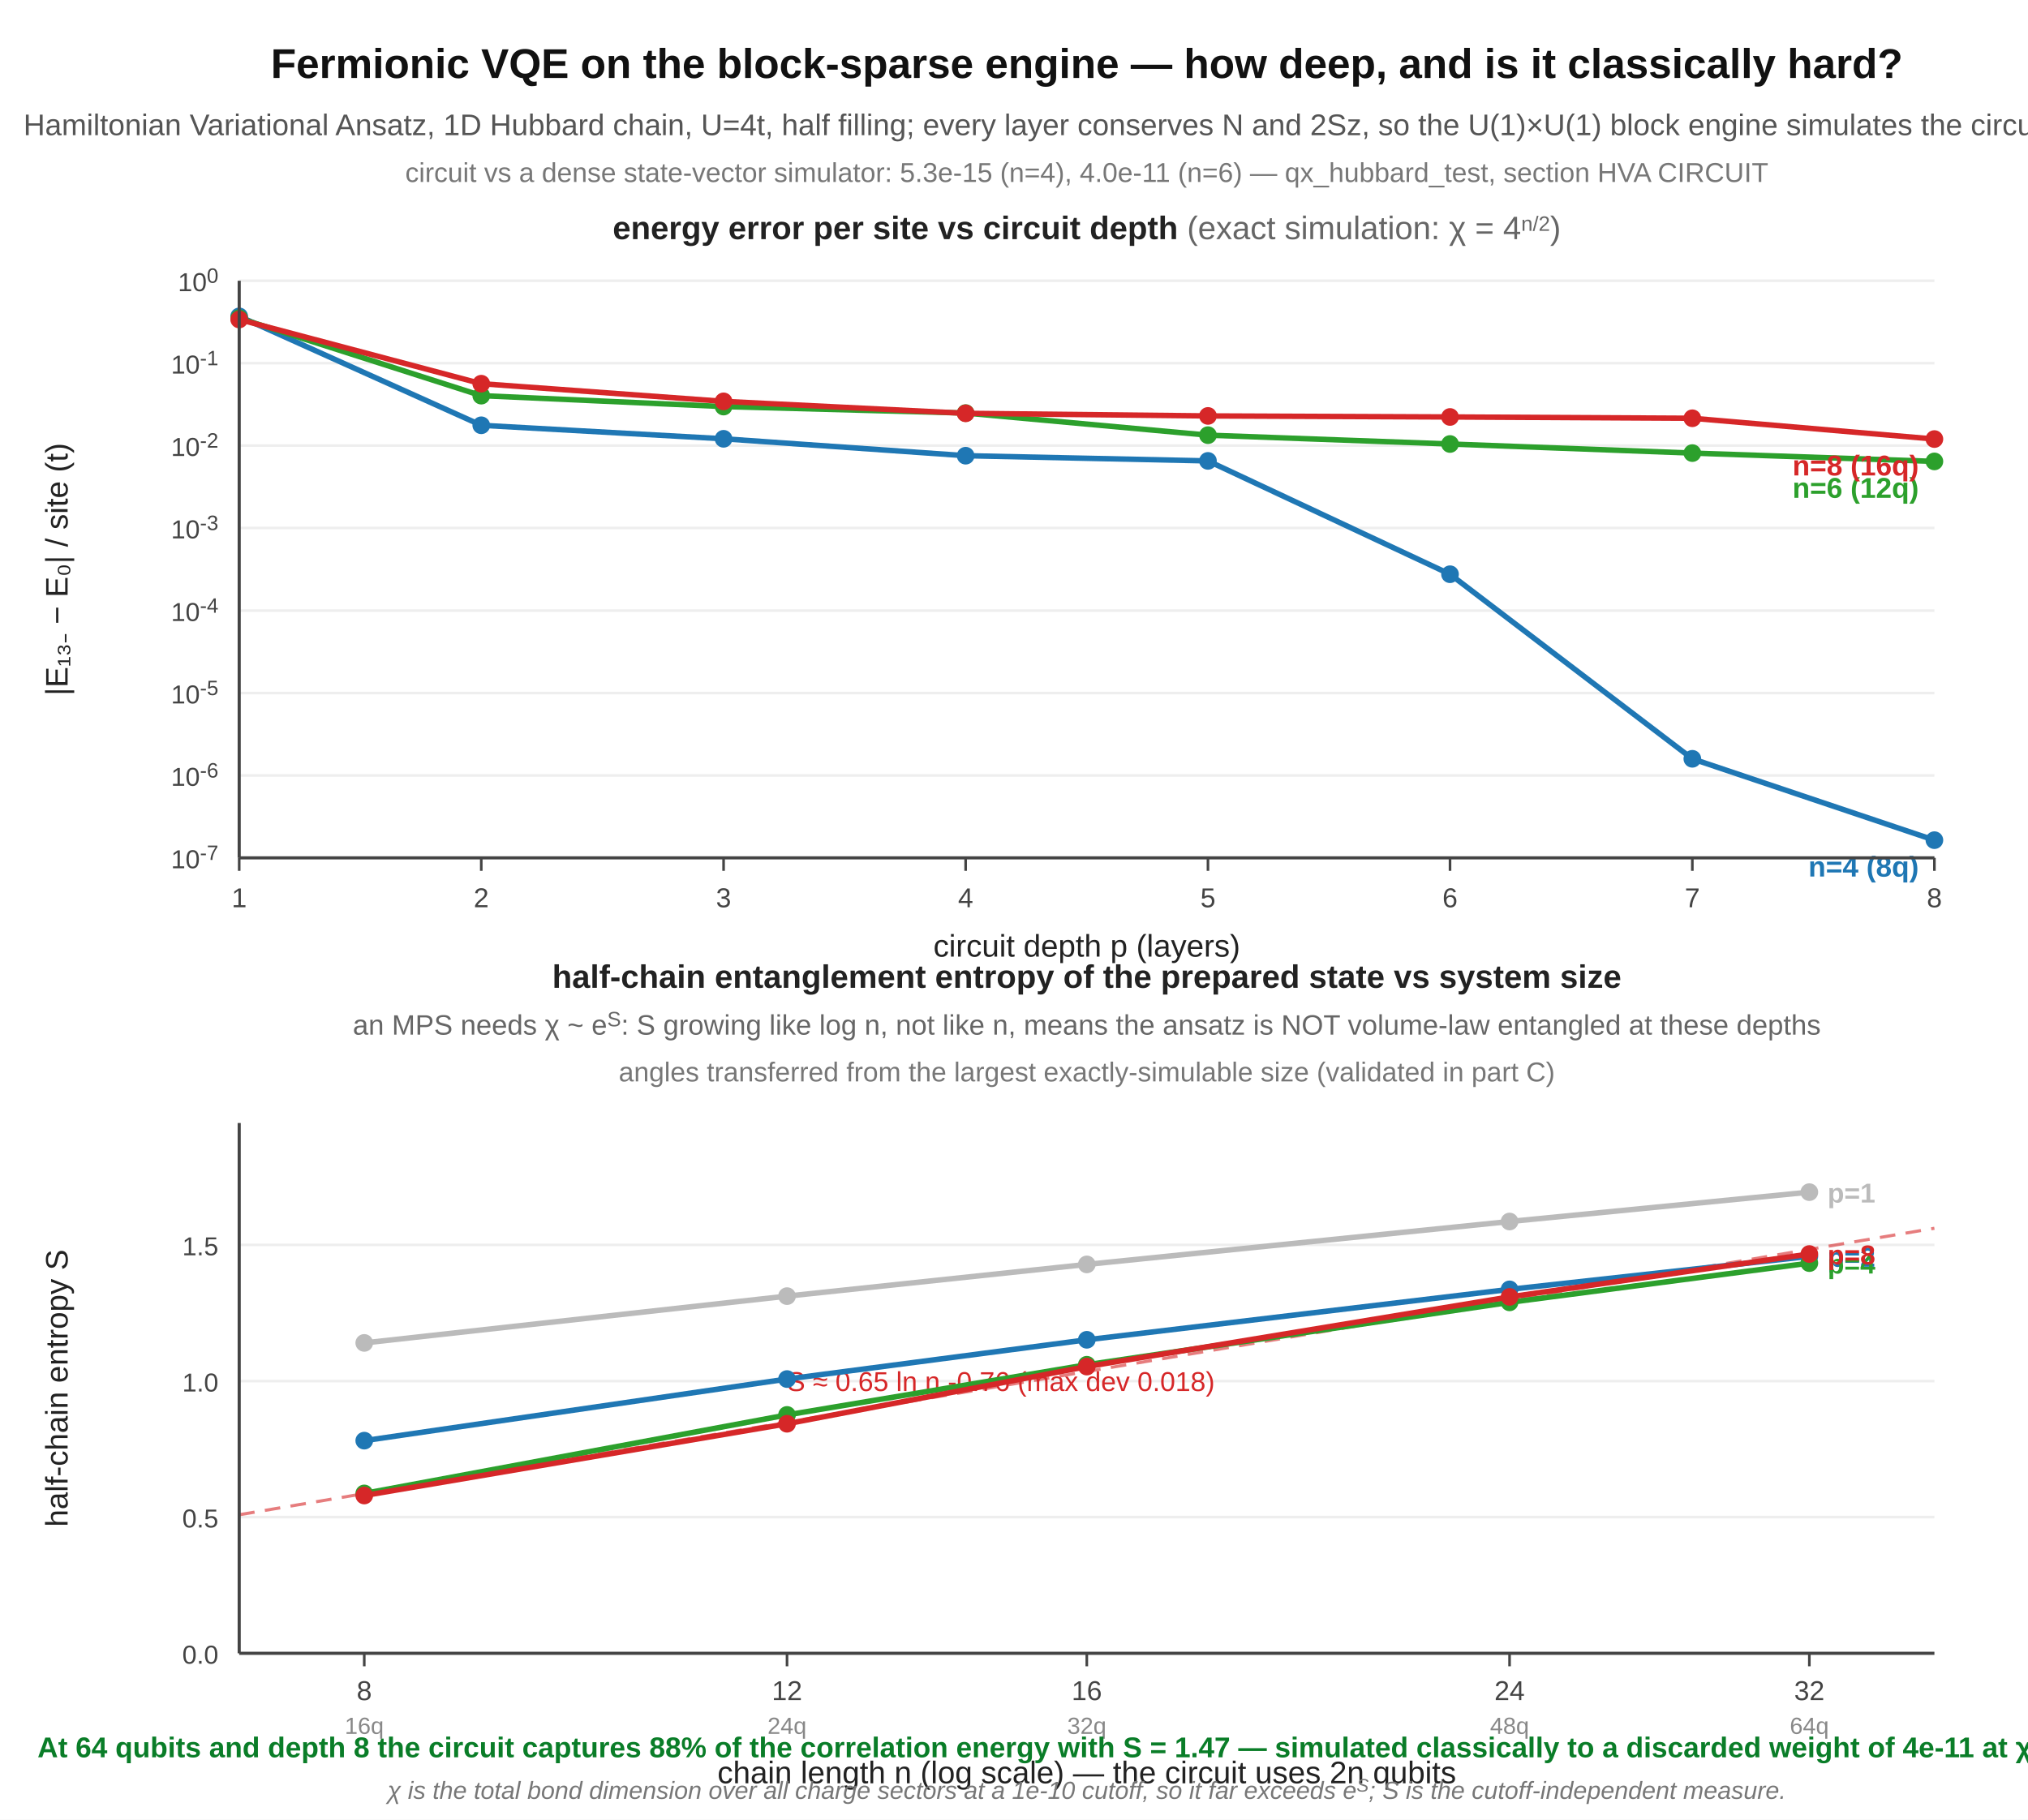
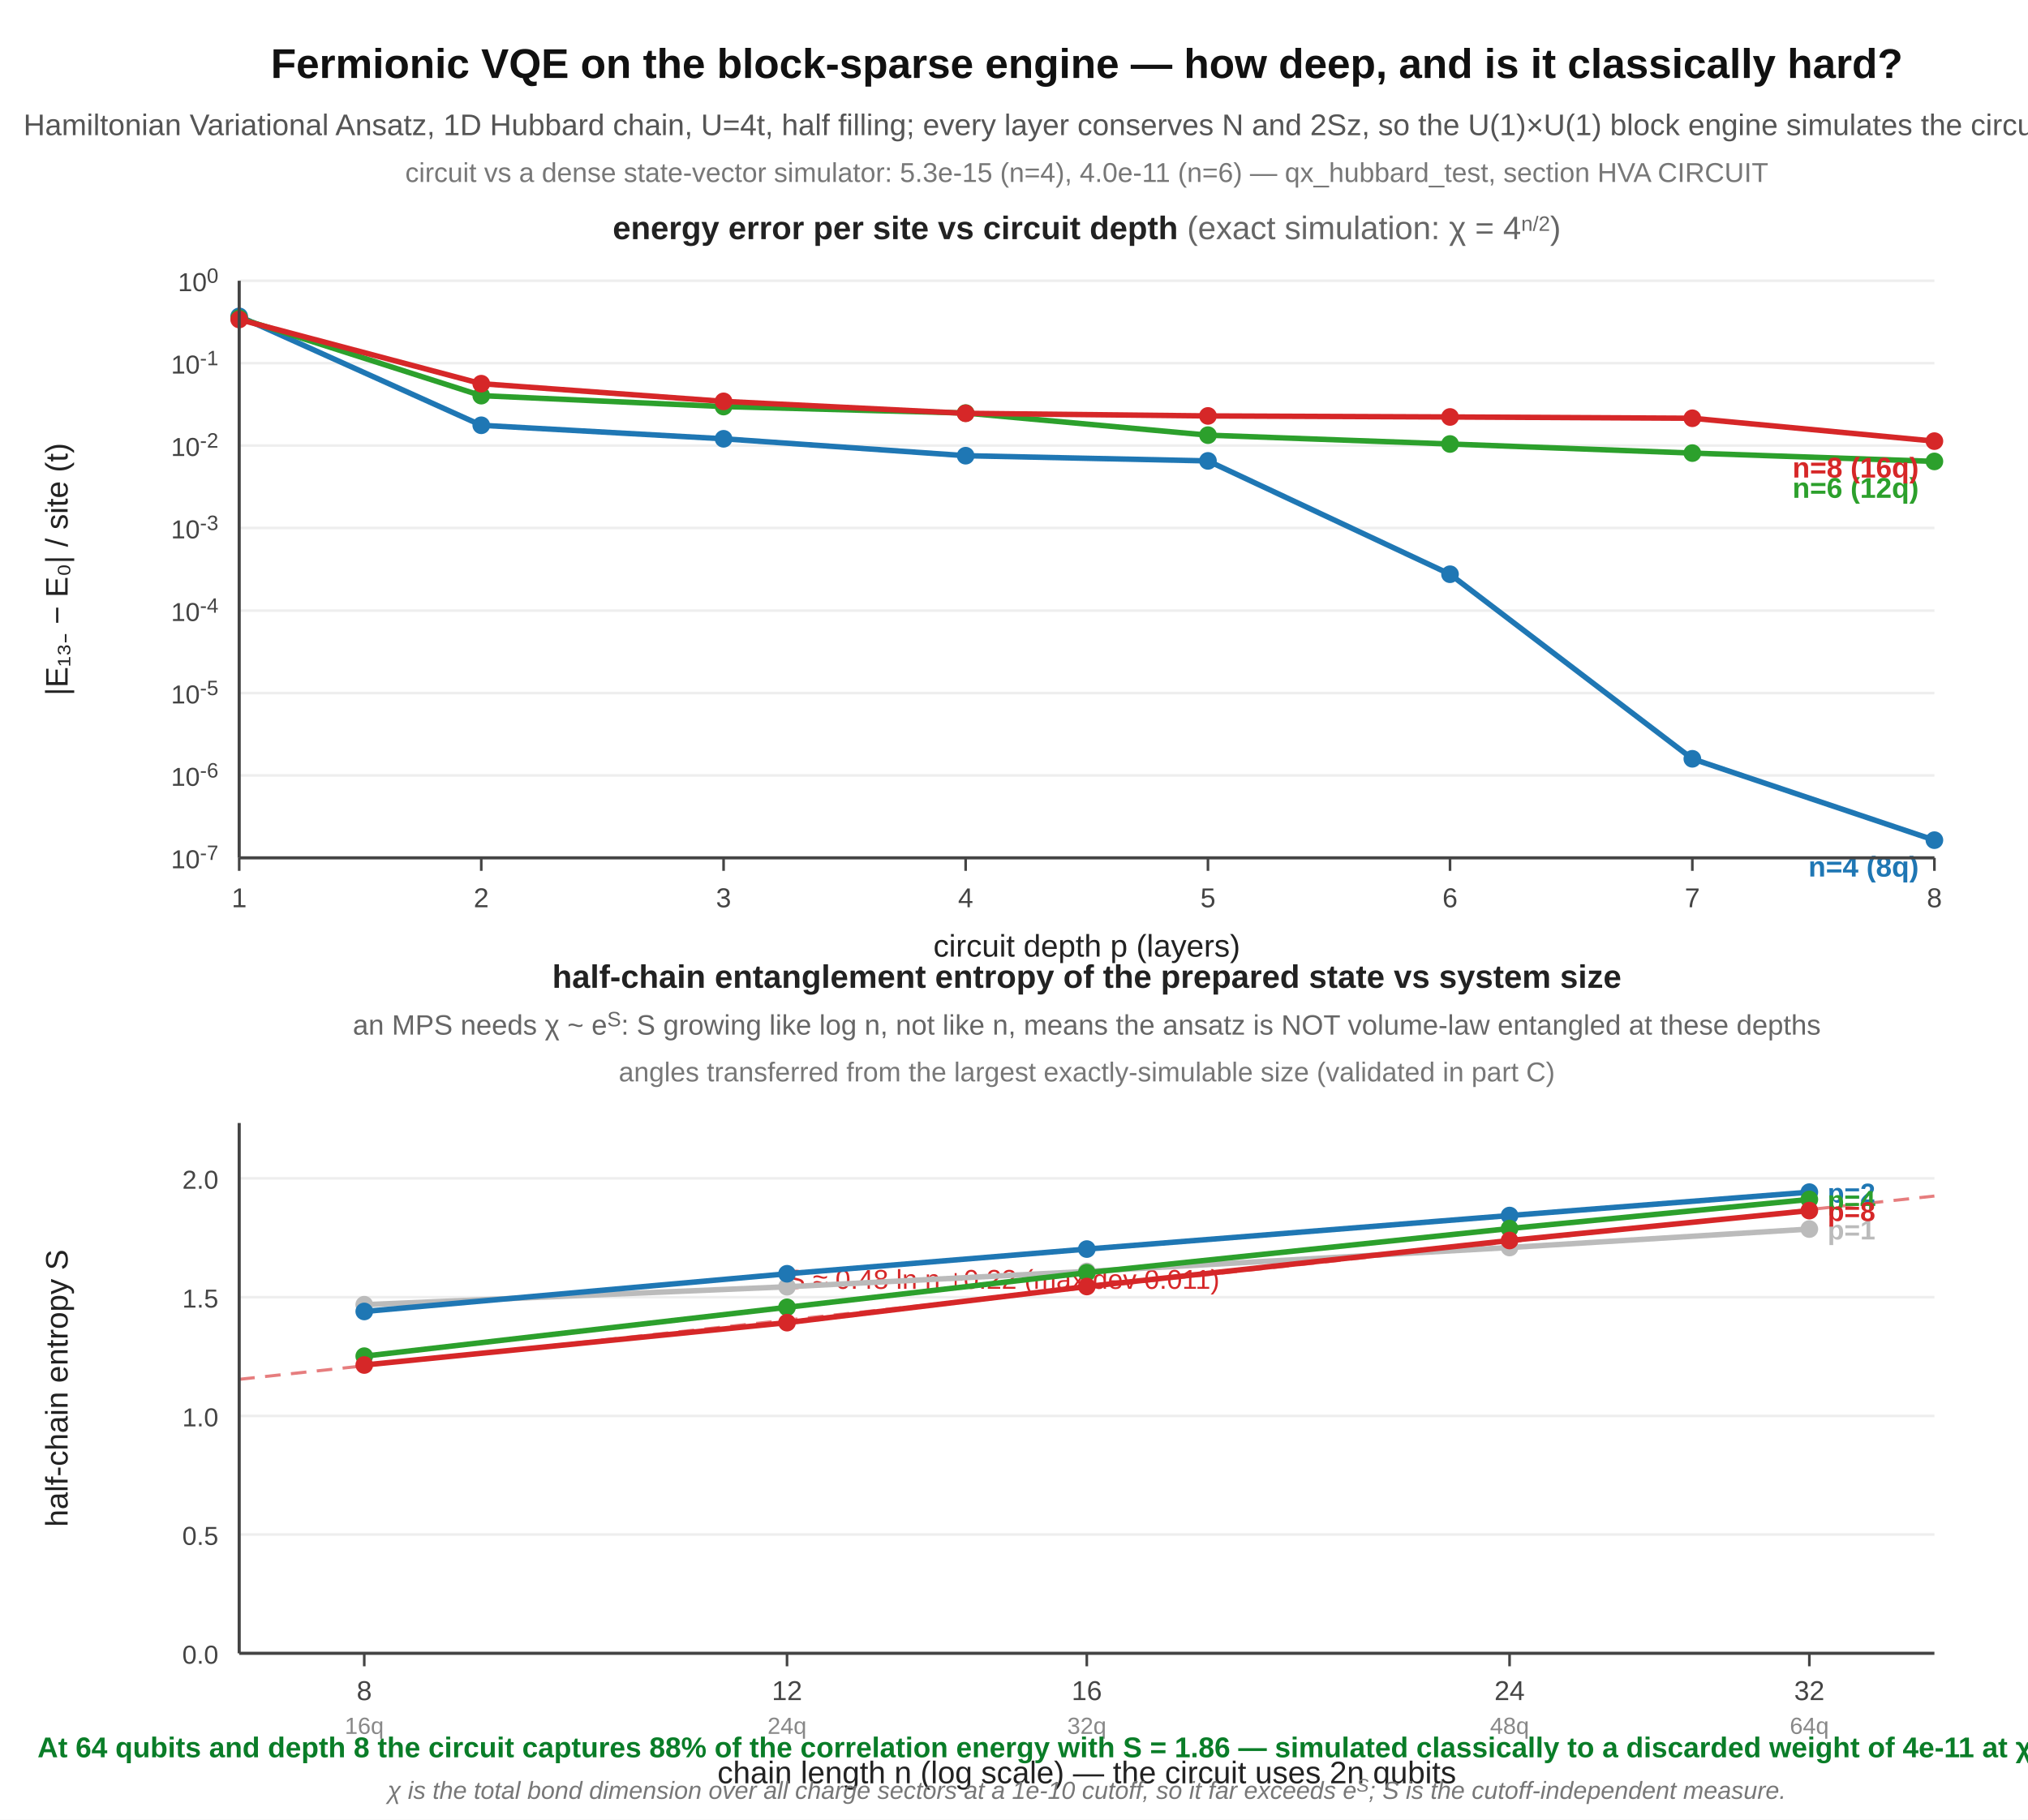
<svg xmlns="http://www.w3.org/2000/svg" width="780" height="700" viewBox="0 0 780 700" font-family="Segoe UI, Arial, sans-serif">
  <rect width="780" height="700" fill="white" />
  <text x="418" y="30" text-anchor="middle" font-size="16" font-weight="bold" fill="#111">Fermionic VQE on the block-sparse engine — how deep, and is it classically hard?</text>
  <text x="418" y="52" text-anchor="middle" font-size="11.5" fill="#555">Hamiltonian Variational Ansatz, 1D Hubbard chain, U=4t, half filling; every layer conserves N and 2Sz, so the U(1)×U(1) block engine simulates the circuit exactly</text>
  <text x="418" y="70" text-anchor="middle" font-size="10.5" fill="#777">circuit vs a dense state-vector simulator: 5.3e-15 (n=4), 4.0e-11 (n=6) — qx_hubbard_test, section HVA CIRCUIT</text>
  <text x="418" y="92" text-anchor="middle" font-size="12.5" font-weight="bold" fill="#222">energy error per site vs circuit depth  <tspan font-weight="normal" fill="#666">(exact simulation: χ = 4<tspan baseline-shift="super" font-size="8">n/2</tspan>)</tspan>
  </text>
  <line x1="92" y1="330.0" x2="744" y2="330.0" stroke="#eee" />
  <text x="84" y="334.0" text-anchor="end" font-size="10" fill="#444">10<tspan baseline-shift="super" font-size="8">-7</tspan>
  </text>
  <line x1="92" y1="298.3" x2="744" y2="298.3" stroke="#eee" />
  <text x="84" y="302.3" text-anchor="end" font-size="10" fill="#444">10<tspan baseline-shift="super" font-size="8">-6</tspan>
  </text>
  <line x1="92" y1="266.6" x2="744" y2="266.6" stroke="#eee" />
  <text x="84" y="270.6" text-anchor="end" font-size="10" fill="#444">10<tspan baseline-shift="super" font-size="8">-5</tspan>
  </text>
  <line x1="92" y1="234.9" x2="744" y2="234.9" stroke="#eee" />
  <text x="84" y="238.9" text-anchor="end" font-size="10" fill="#444">10<tspan baseline-shift="super" font-size="8">-4</tspan>
  </text>
  <line x1="92" y1="203.1" x2="744" y2="203.1" stroke="#eee" />
  <text x="84" y="207.1" text-anchor="end" font-size="10" fill="#444">10<tspan baseline-shift="super" font-size="8">-3</tspan>
  </text>
  <line x1="92" y1="171.4" x2="744" y2="171.4" stroke="#eee" />
  <text x="84" y="175.4" text-anchor="end" font-size="10" fill="#444">10<tspan baseline-shift="super" font-size="8">-2</tspan>
  </text>
  <line x1="92" y1="139.7" x2="744" y2="139.7" stroke="#eee" />
  <text x="84" y="143.7" text-anchor="end" font-size="10" fill="#444">10<tspan baseline-shift="super" font-size="8">-1</tspan>
  </text>
  <line x1="92" y1="108.0" x2="744" y2="108.0" stroke="#eee" />
  <text x="84" y="112.0" text-anchor="end" font-size="10" fill="#444">10<tspan baseline-shift="super" font-size="8">0</tspan>
  </text>
  <line x1="92.0" y1="330" x2="92.0" y2="335" stroke="#444" />
  <text x="92.0" y="349" text-anchor="middle" font-size="10.5" fill="#444">1</text>
  <line x1="185.1" y1="330" x2="185.1" y2="335" stroke="#444" />
  <text x="185.1" y="349" text-anchor="middle" font-size="10.5" fill="#444">2</text>
  <line x1="278.3" y1="330" x2="278.3" y2="335" stroke="#444" />
  <text x="278.3" y="349" text-anchor="middle" font-size="10.5" fill="#444">3</text>
  <line x1="371.4" y1="330" x2="371.4" y2="335" stroke="#444" />
  <text x="371.4" y="349" text-anchor="middle" font-size="10.5" fill="#444">4</text>
  <line x1="464.6" y1="330" x2="464.6" y2="335" stroke="#444" />
  <text x="464.6" y="349" text-anchor="middle" font-size="10.5" fill="#444">5</text>
  <line x1="557.7" y1="330" x2="557.7" y2="335" stroke="#444" />
  <text x="557.7" y="349" text-anchor="middle" font-size="10.5" fill="#444">6</text>
  <line x1="650.9" y1="330" x2="650.9" y2="335" stroke="#444" />
  <text x="650.9" y="349" text-anchor="middle" font-size="10.5" fill="#444">7</text>
  <line x1="744.0" y1="330" x2="744.0" y2="335" stroke="#444" />
  <text x="744.0" y="349" text-anchor="middle" font-size="10.5" fill="#444">8</text>
  <polyline points="92.0,121.7 185.1,163.6 278.3,168.8 371.4,175.3 464.6,177.3 557.7,220.9 650.9,291.9 744.0,323.2" fill="none" stroke="#1f77b4" stroke-width="2.1" />
  <circle cx="92.0" cy="121.7" r="3.4" fill="#1f77b4" />
  <circle cx="185.1" cy="163.6" r="3.4" fill="#1f77b4" />
  <circle cx="278.3" cy="168.8" r="3.4" fill="#1f77b4" />
  <circle cx="371.4" cy="175.3" r="3.4" fill="#1f77b4" />
  <circle cx="464.6" cy="177.3" r="3.4" fill="#1f77b4" />
  <circle cx="557.7" cy="220.9" r="3.4" fill="#1f77b4" />
  <circle cx="650.9" cy="291.9" r="3.4" fill="#1f77b4" />
  <circle cx="744.0" cy="323.2" r="3.4" fill="#1f77b4" />
  <text x="738.0" y="337.2" text-anchor="end" font-size="11" fill="#1f77b4" font-weight="bold">n=4 (8q)</text>
  <polyline points="92.0,122.4 185.1,152.2 278.3,156.4 371.4,158.9 464.6,167.4 557.7,170.8 650.9,174.3 744.0,177.5" fill="none" stroke="#2ca02c" stroke-width="2.1" />
  <circle cx="92.0" cy="122.4" r="3.4" fill="#2ca02c" />
  <circle cx="185.1" cy="152.2" r="3.4" fill="#2ca02c" />
  <circle cx="278.3" cy="156.4" r="3.4" fill="#2ca02c" />
  <circle cx="371.4" cy="158.9" r="3.4" fill="#2ca02c" />
  <circle cx="464.6" cy="167.4" r="3.4" fill="#2ca02c" />
  <circle cx="557.7" cy="170.8" r="3.4" fill="#2ca02c" />
  <circle cx="650.9" cy="174.3" r="3.4" fill="#2ca02c" />
  <circle cx="744.0" cy="177.5" r="3.4" fill="#2ca02c" />
  <text x="738.0" y="191.5" text-anchor="end" font-size="11" fill="#2ca02c" font-weight="bold">n=6 (12q)</text>
-   <polyline points="92.0,122.9 185.1,147.6 278.3,154.4 371.4,159.0 464.6,160.0 557.7,160.4 650.9,160.9 744.0,168.9" fill="none" stroke="#d62728" stroke-width="2.1" />
+   <polyline points="92.0,122.9 185.1,147.6 278.3,154.4 371.4,159.0 464.6,160.0 557.7,160.4 650.9,160.9 744.0,169.7" fill="none" stroke="#d62728" stroke-width="2.1" />
  <circle cx="92.0" cy="122.9" r="3.4" fill="#d62728" />
  <circle cx="185.1" cy="147.6" r="3.4" fill="#d62728" />
  <circle cx="278.3" cy="154.4" r="3.4" fill="#d62728" />
  <circle cx="371.4" cy="159.0" r="3.4" fill="#d62728" />
  <circle cx="464.6" cy="160.0" r="3.4" fill="#d62728" />
  <circle cx="557.7" cy="160.4" r="3.4" fill="#d62728" />
  <circle cx="650.9" cy="160.9" r="3.4" fill="#d62728" />
-   <circle cx="744.0" cy="168.9" r="3.4" fill="#d62728" />
-   <text x="738.0" y="182.9" text-anchor="end" font-size="11" fill="#d62728" font-weight="bold">n=8 (16q)</text>
+   <circle cx="744.0" cy="169.7" r="3.4" fill="#d62728" />
+   <text x="738.0" y="183.7" text-anchor="end" font-size="11" fill="#d62728" font-weight="bold">n=8 (16q)</text>
  <line x1="92" y1="108" x2="92" y2="330" stroke="#444" stroke-width="1.2" />
  <line x1="92" y1="330" x2="744" y2="330" stroke="#444" stroke-width="1.2" />
  <text x="418" y="368.0" text-anchor="middle" font-size="12" fill="#222">circuit depth p (layers)</text>
  <text x="26" y="219" text-anchor="middle" font-size="12" fill="#222" transform="rotate(-90 26 219)">|E₁₃₋ − E₀| / site (t)</text>
  <text x="418" y="380" text-anchor="middle" font-size="12.5" font-weight="bold" fill="#222">half-chain entanglement entropy of the prepared state vs system size</text>
  <text x="418" y="398" text-anchor="middle" font-size="10.8" fill="#666">an MPS needs χ ~ e<tspan baseline-shift="super" font-size="8">S</tspan>: S growing like log n, not like n, means the ansatz is NOT volume-law entangled at these depths</text>
  <text x="418" y="416" text-anchor="middle" font-size="10.5" fill="#777">angles transferred from the largest exactly-simulable size (validated in part C)</text>
  <line x1="92" y1="636.0" x2="744" y2="636.0" stroke="#eee" />
  <text x="84" y="640.0" text-anchor="end" font-size="10" fill="#444">0.0</text>
-   <line x1="92" y1="583.6" x2="744" y2="583.6" stroke="#eee" />
-   <text x="84" y="587.6" text-anchor="end" font-size="10" fill="#444">0.5</text>
-   <line x1="92" y1="531.3" x2="744" y2="531.3" stroke="#eee" />
-   <text x="84" y="535.3" text-anchor="end" font-size="10" fill="#444">1.0</text>
-   <line x1="92" y1="478.9" x2="744" y2="478.9" stroke="#eee" />
-   <text x="84" y="482.9" text-anchor="end" font-size="10" fill="#444">1.5</text>
+   <line x1="92" y1="590.3" x2="744" y2="590.3" stroke="#eee" />
+   <text x="84" y="594.3" text-anchor="end" font-size="10" fill="#444">0.5</text>
+   <line x1="92" y1="544.7" x2="744" y2="544.7" stroke="#eee" />
+   <text x="84" y="548.7" text-anchor="end" font-size="10" fill="#444">1.0</text>
+   <line x1="92" y1="499.0" x2="744" y2="499.0" stroke="#eee" />
+   <text x="84" y="503.0" text-anchor="end" font-size="10" fill="#444">1.5</text>
+   <line x1="92" y1="453.3" x2="744" y2="453.3" stroke="#eee" />
+   <text x="84" y="457.3" text-anchor="end" font-size="10" fill="#444">2.0</text>
  <line x1="140.1" y1="636" x2="140.1" y2="641" stroke="#444" />
  <text x="140.1" y="654" text-anchor="middle" font-size="10.5" fill="#444">8</text>
  <text x="140.1" y="667" text-anchor="middle" font-size="9" fill="#888">16q</text>
  <line x1="302.7" y1="636" x2="302.7" y2="641" stroke="#444" />
  <text x="302.7" y="654" text-anchor="middle" font-size="10.5" fill="#444">12</text>
  <text x="302.7" y="667" text-anchor="middle" font-size="9" fill="#888">24q</text>
  <line x1="418.0" y1="636" x2="418.0" y2="641" stroke="#444" />
  <text x="418.0" y="654" text-anchor="middle" font-size="10.5" fill="#444">16</text>
  <text x="418.0" y="667" text-anchor="middle" font-size="9" fill="#888">32q</text>
  <line x1="580.6" y1="636" x2="580.6" y2="641" stroke="#444" />
  <text x="580.6" y="654" text-anchor="middle" font-size="10.5" fill="#444">24</text>
  <text x="580.6" y="667" text-anchor="middle" font-size="9" fill="#888">48q</text>
  <line x1="695.9" y1="636" x2="695.9" y2="641" stroke="#444" />
  <text x="695.9" y="654" text-anchor="middle" font-size="10.5" fill="#444">32</text>
  <text x="695.9" y="667" text-anchor="middle" font-size="9" fill="#888">64q</text>
-   <line x1="92.0" y1="582.7" x2="744.0" y2="472.5" stroke="#d62728" stroke-width="1.2" stroke-dasharray="6,4" opacity="0.6" />
-   <text x="302.7" y="535.1" font-size="10.5" fill="#d62728">S ≈ 0.65 ln n -0.76  (max dev 0.018)</text>
-   <polyline points="140.1,516.6 302.7,498.6 418.0,486.4 580.6,469.9 695.9,458.6" fill="none" stroke="#bbbbbb" stroke-width="2.1" />
-   <circle cx="140.1" cy="516.6" r="3.4" fill="#bbbbbb" />
-   <circle cx="302.7" cy="498.6" r="3.4" fill="#bbbbbb" />
-   <circle cx="418.0" cy="486.4" r="3.4" fill="#bbbbbb" />
-   <circle cx="580.6" cy="469.9" r="3.4" fill="#bbbbbb" />
-   <circle cx="695.9" cy="458.6" r="3.4" fill="#bbbbbb" />
-   <text x="702.9" y="462.6" font-size="10.5" fill="#bbbbbb" font-weight="bold">p=1</text>
-   <polyline points="140.1,554.2 302.7,530.5 418.0,515.4 580.6,496.0 695.9,483.3" fill="none" stroke="#1f77b4" stroke-width="2.1" />
-   <circle cx="140.1" cy="554.2" r="3.4" fill="#1f77b4" />
-   <circle cx="302.7" cy="530.5" r="3.4" fill="#1f77b4" />
-   <circle cx="418.0" cy="515.4" r="3.4" fill="#1f77b4" />
-   <circle cx="580.6" cy="496.0" r="3.4" fill="#1f77b4" />
-   <circle cx="695.9" cy="483.3" r="3.4" fill="#1f77b4" />
-   <text x="702.9" y="487.3" font-size="10.5" fill="#1f77b4" font-weight="bold">p=2</text>
-   <polyline points="140.1,574.5 302.7,544.3 418.0,525.0 580.6,501.0 695.9,485.9" fill="none" stroke="#2ca02c" stroke-width="2.1" />
-   <circle cx="140.1" cy="574.5" r="3.4" fill="#2ca02c" />
-   <circle cx="302.7" cy="544.3" r="3.4" fill="#2ca02c" />
-   <circle cx="418.0" cy="525.0" r="3.4" fill="#2ca02c" />
-   <circle cx="580.6" cy="501.0" r="3.4" fill="#2ca02c" />
-   <circle cx="695.9" cy="485.9" r="3.4" fill="#2ca02c" />
-   <text x="702.9" y="489.9" font-size="10.5" fill="#2ca02c" font-weight="bold">p=4</text>
-   <polyline points="140.1,575.3 302.7,547.7 418.0,525.7 580.6,498.9 695.9,482.4" fill="none" stroke="#d62728" stroke-width="2.1" />
-   <circle cx="140.1" cy="575.3" r="3.4" fill="#d62728" />
-   <circle cx="302.7" cy="547.7" r="3.4" fill="#d62728" />
-   <circle cx="418.0" cy="525.7" r="3.4" fill="#d62728" />
-   <circle cx="580.6" cy="498.9" r="3.4" fill="#d62728" />
-   <circle cx="695.9" cy="482.4" r="3.4" fill="#d62728" />
-   <text x="702.9" y="486.4" font-size="10.5" fill="#d62728" font-weight="bold">p=8</text>
+   <line x1="92.0" y1="530.6" x2="744.0" y2="460.1" stroke="#d62728" stroke-width="1.2" stroke-dasharray="6,4" opacity="0.6" />
+   <text x="302.7" y="495.8" font-size="10.5" fill="#d62728">S ≈ 0.48 ln n +0.22  (max dev 0.011)</text>
+   <polyline points="140.1,501.9 302.7,495.0 418.0,489.1 580.6,479.9 695.9,472.8" fill="none" stroke="#bbbbbb" stroke-width="2.1" />
+   <circle cx="140.1" cy="501.9" r="3.4" fill="#bbbbbb" />
+   <circle cx="302.7" cy="495.0" r="3.4" fill="#bbbbbb" />
+   <circle cx="418.0" cy="489.1" r="3.4" fill="#bbbbbb" />
+   <circle cx="580.6" cy="479.9" r="3.4" fill="#bbbbbb" />
+   <circle cx="695.9" cy="472.8" r="3.4" fill="#bbbbbb" />
+   <text x="702.9" y="476.8" font-size="10.5" fill="#bbbbbb" font-weight="bold">p=1</text>
+   <polyline points="140.1,504.5 302.7,490.0 418.0,480.5 580.6,467.6 695.9,458.6" fill="none" stroke="#1f77b4" stroke-width="2.1" />
+   <circle cx="140.1" cy="504.5" r="3.4" fill="#1f77b4" />
+   <circle cx="302.7" cy="490.0" r="3.4" fill="#1f77b4" />
+   <circle cx="418.0" cy="480.5" r="3.4" fill="#1f77b4" />
+   <circle cx="580.6" cy="467.6" r="3.4" fill="#1f77b4" />
+   <circle cx="695.9" cy="458.6" r="3.4" fill="#1f77b4" />
+   <text x="702.9" y="462.6" font-size="10.5" fill="#1f77b4" font-weight="bold">p=2</text>
+   <polyline points="140.1,521.7 302.7,502.9 418.0,489.6 580.6,472.6 695.9,461.4" fill="none" stroke="#2ca02c" stroke-width="2.1" />
+   <circle cx="140.1" cy="521.7" r="3.4" fill="#2ca02c" />
+   <circle cx="302.7" cy="502.9" r="3.4" fill="#2ca02c" />
+   <circle cx="418.0" cy="489.6" r="3.4" fill="#2ca02c" />
+   <circle cx="580.6" cy="472.6" r="3.4" fill="#2ca02c" />
+   <circle cx="695.9" cy="461.4" r="3.4" fill="#2ca02c" />
+   <text x="702.9" y="465.4" font-size="10.5" fill="#2ca02c" font-weight="bold">p=4</text>
+   <polyline points="140.1,525.1 302.7,508.8 418.0,494.9 580.6,477.2 695.9,465.7" fill="none" stroke="#d62728" stroke-width="2.1" />
+   <circle cx="140.1" cy="525.1" r="3.4" fill="#d62728" />
+   <circle cx="302.7" cy="508.8" r="3.4" fill="#d62728" />
+   <circle cx="418.0" cy="494.9" r="3.4" fill="#d62728" />
+   <circle cx="580.6" cy="477.2" r="3.4" fill="#d62728" />
+   <circle cx="695.9" cy="465.7" r="3.4" fill="#d62728" />
+   <text x="702.9" y="469.7" font-size="10.5" fill="#d62728" font-weight="bold">p=8</text>
  <line x1="92" y1="432" x2="92" y2="636" stroke="#444" stroke-width="1.2" />
  <line x1="92" y1="636" x2="744" y2="636" stroke="#444" stroke-width="1.2" />
  <text x="418" y="686.0" text-anchor="middle" font-size="12" fill="#222">chain length n (log scale) — the circuit uses 2n qubits</text>
  <text x="26" y="534" text-anchor="middle" font-size="12" fill="#222" transform="rotate(-90 26 534)">half-chain entropy S</text>
-   <text x="418" y="676" text-anchor="middle" font-size="11" fill="#0a7d28" font-weight="bold">At 64 qubits and depth 8 the circuit captures 88% of the correlation energy with S = 1.47 — simulated classically to a discarded weight of 4e-11 at χ = 4096.</text>
+   <text x="418" y="676" text-anchor="middle" font-size="11" fill="#0a7d28" font-weight="bold">At 64 qubits and depth 8 the circuit captures 88% of the correlation energy with S = 1.86 — simulated classically to a discarded weight of 4e-11 at χ = 4096.</text>
  <text x="418" y="692" text-anchor="middle" font-size="9.5" fill="#777" font-style="italic">χ is the total bond dimension over all charge sectors at a 1e-10 cutoff, so it far exceeds e<tspan baseline-shift="super" font-size="7">S</tspan>; S is the cutoff-independent measure.</text>
</svg>
